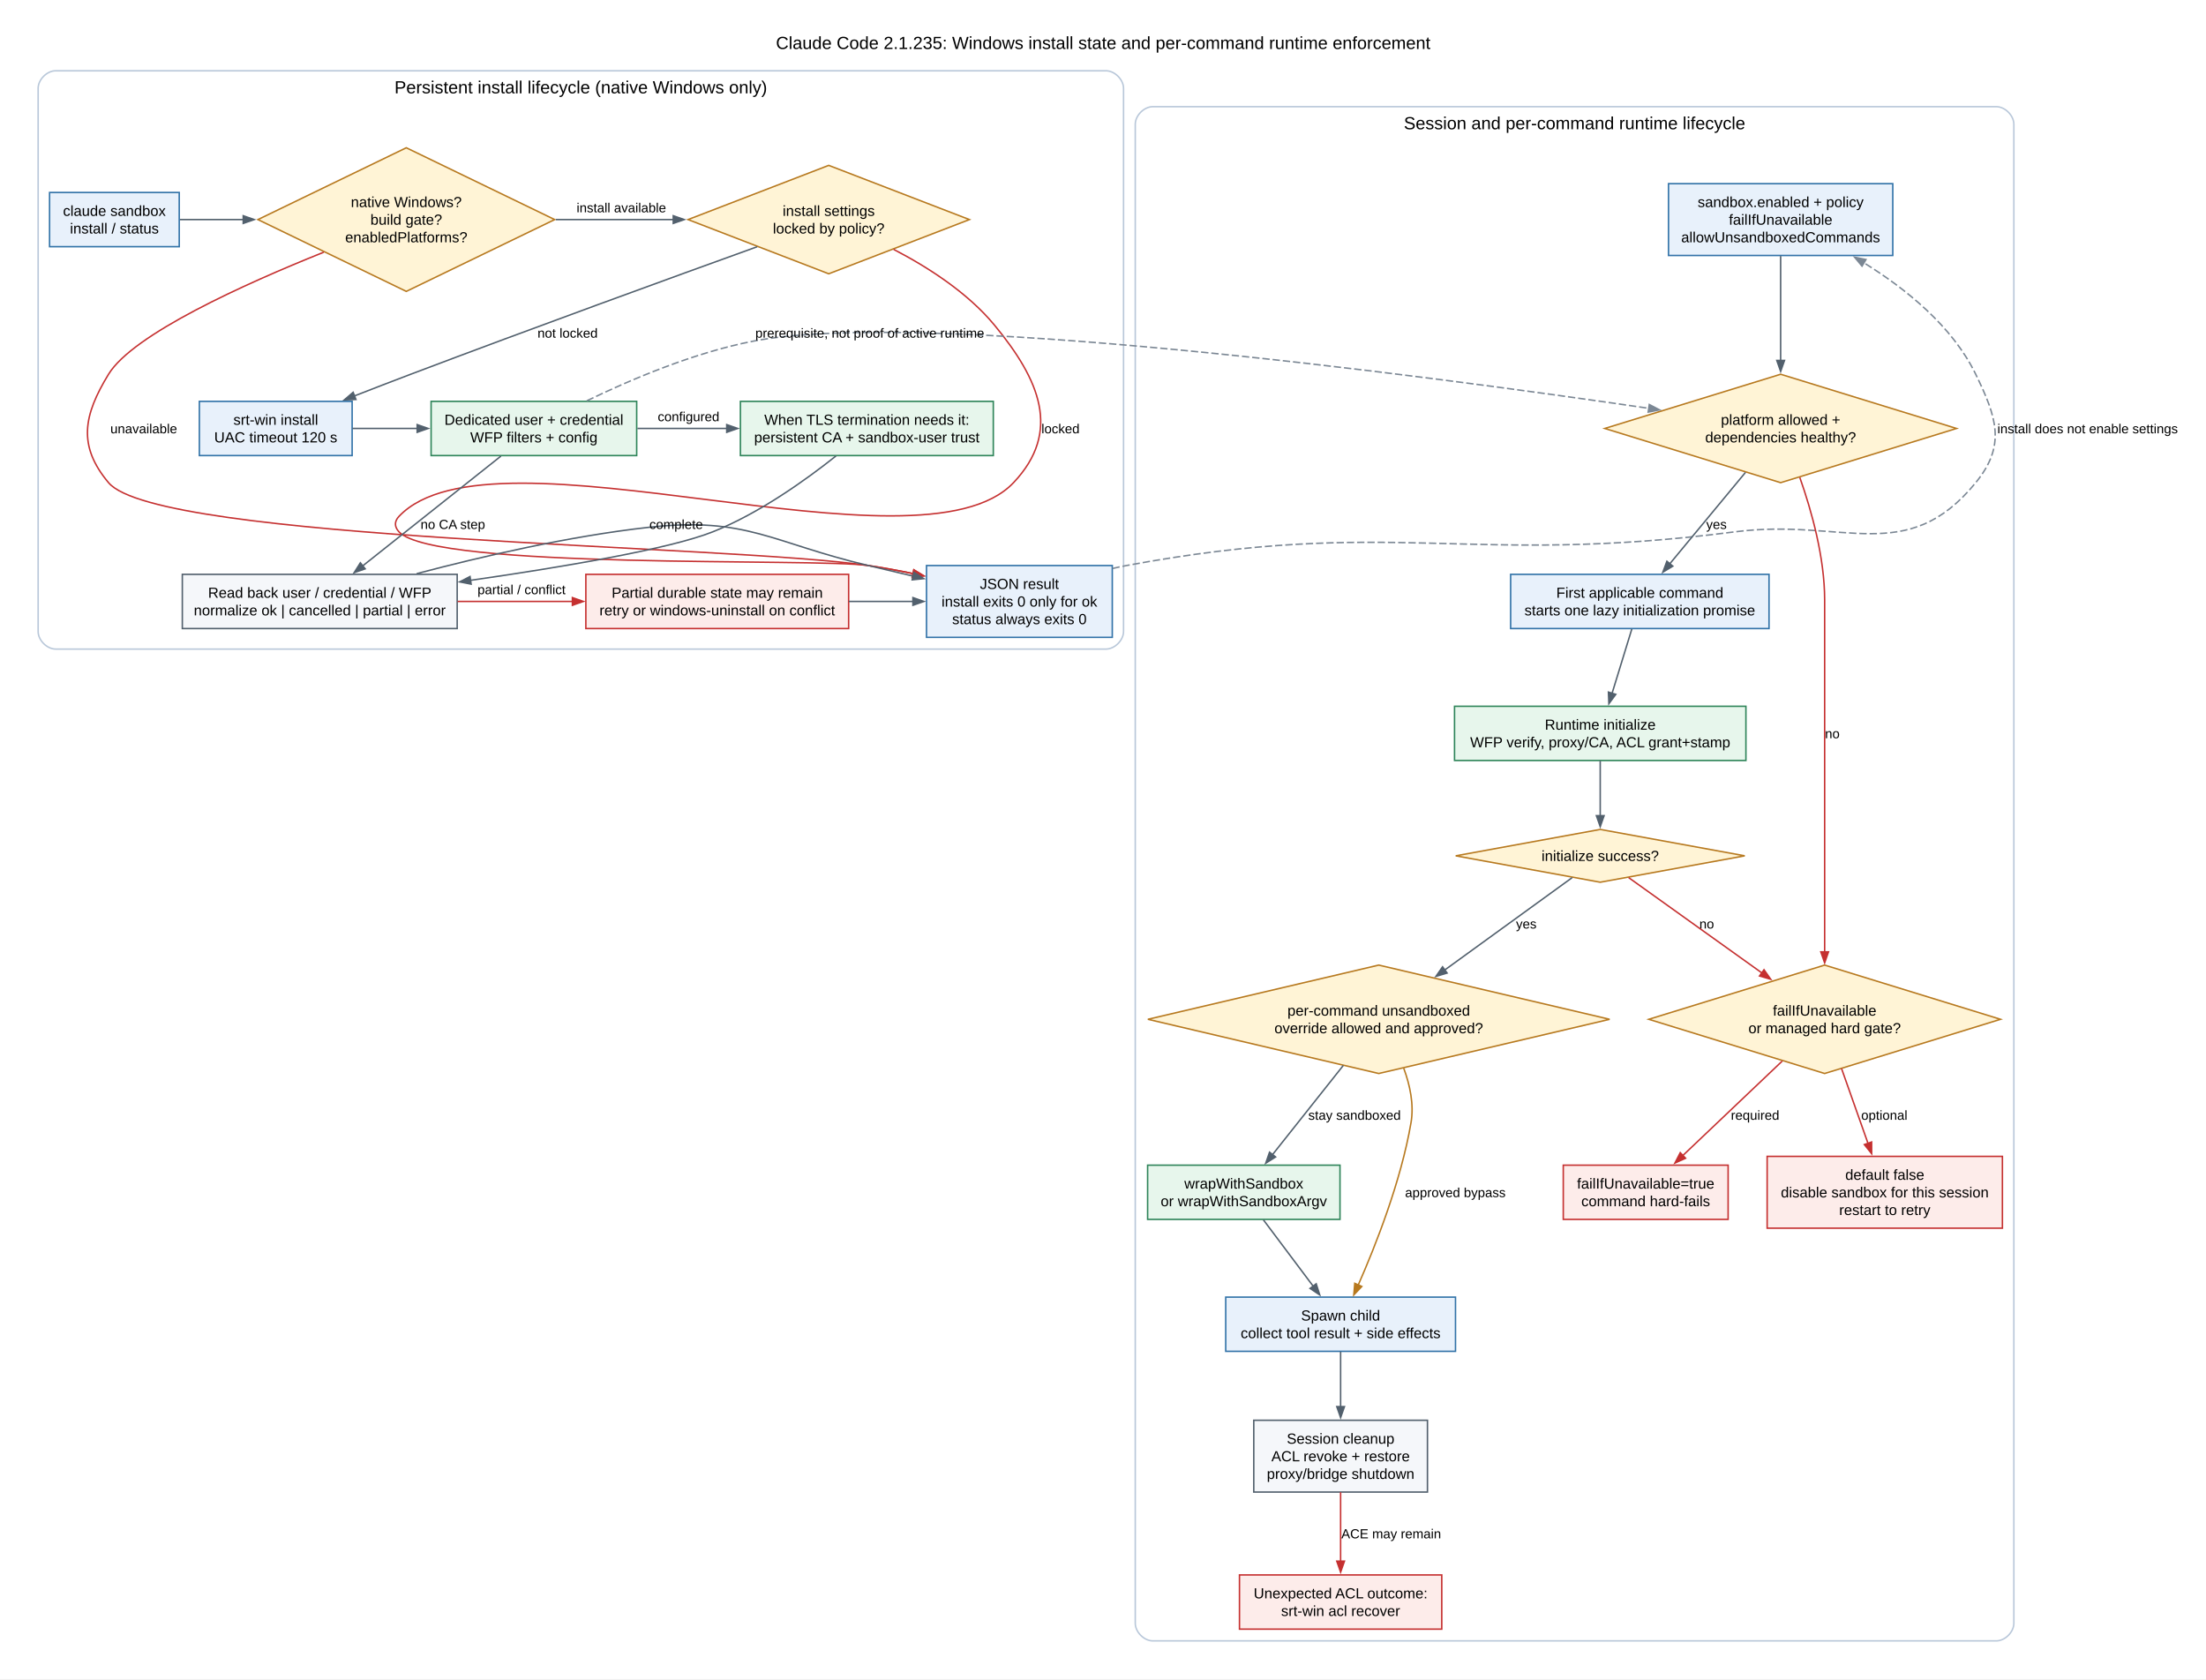
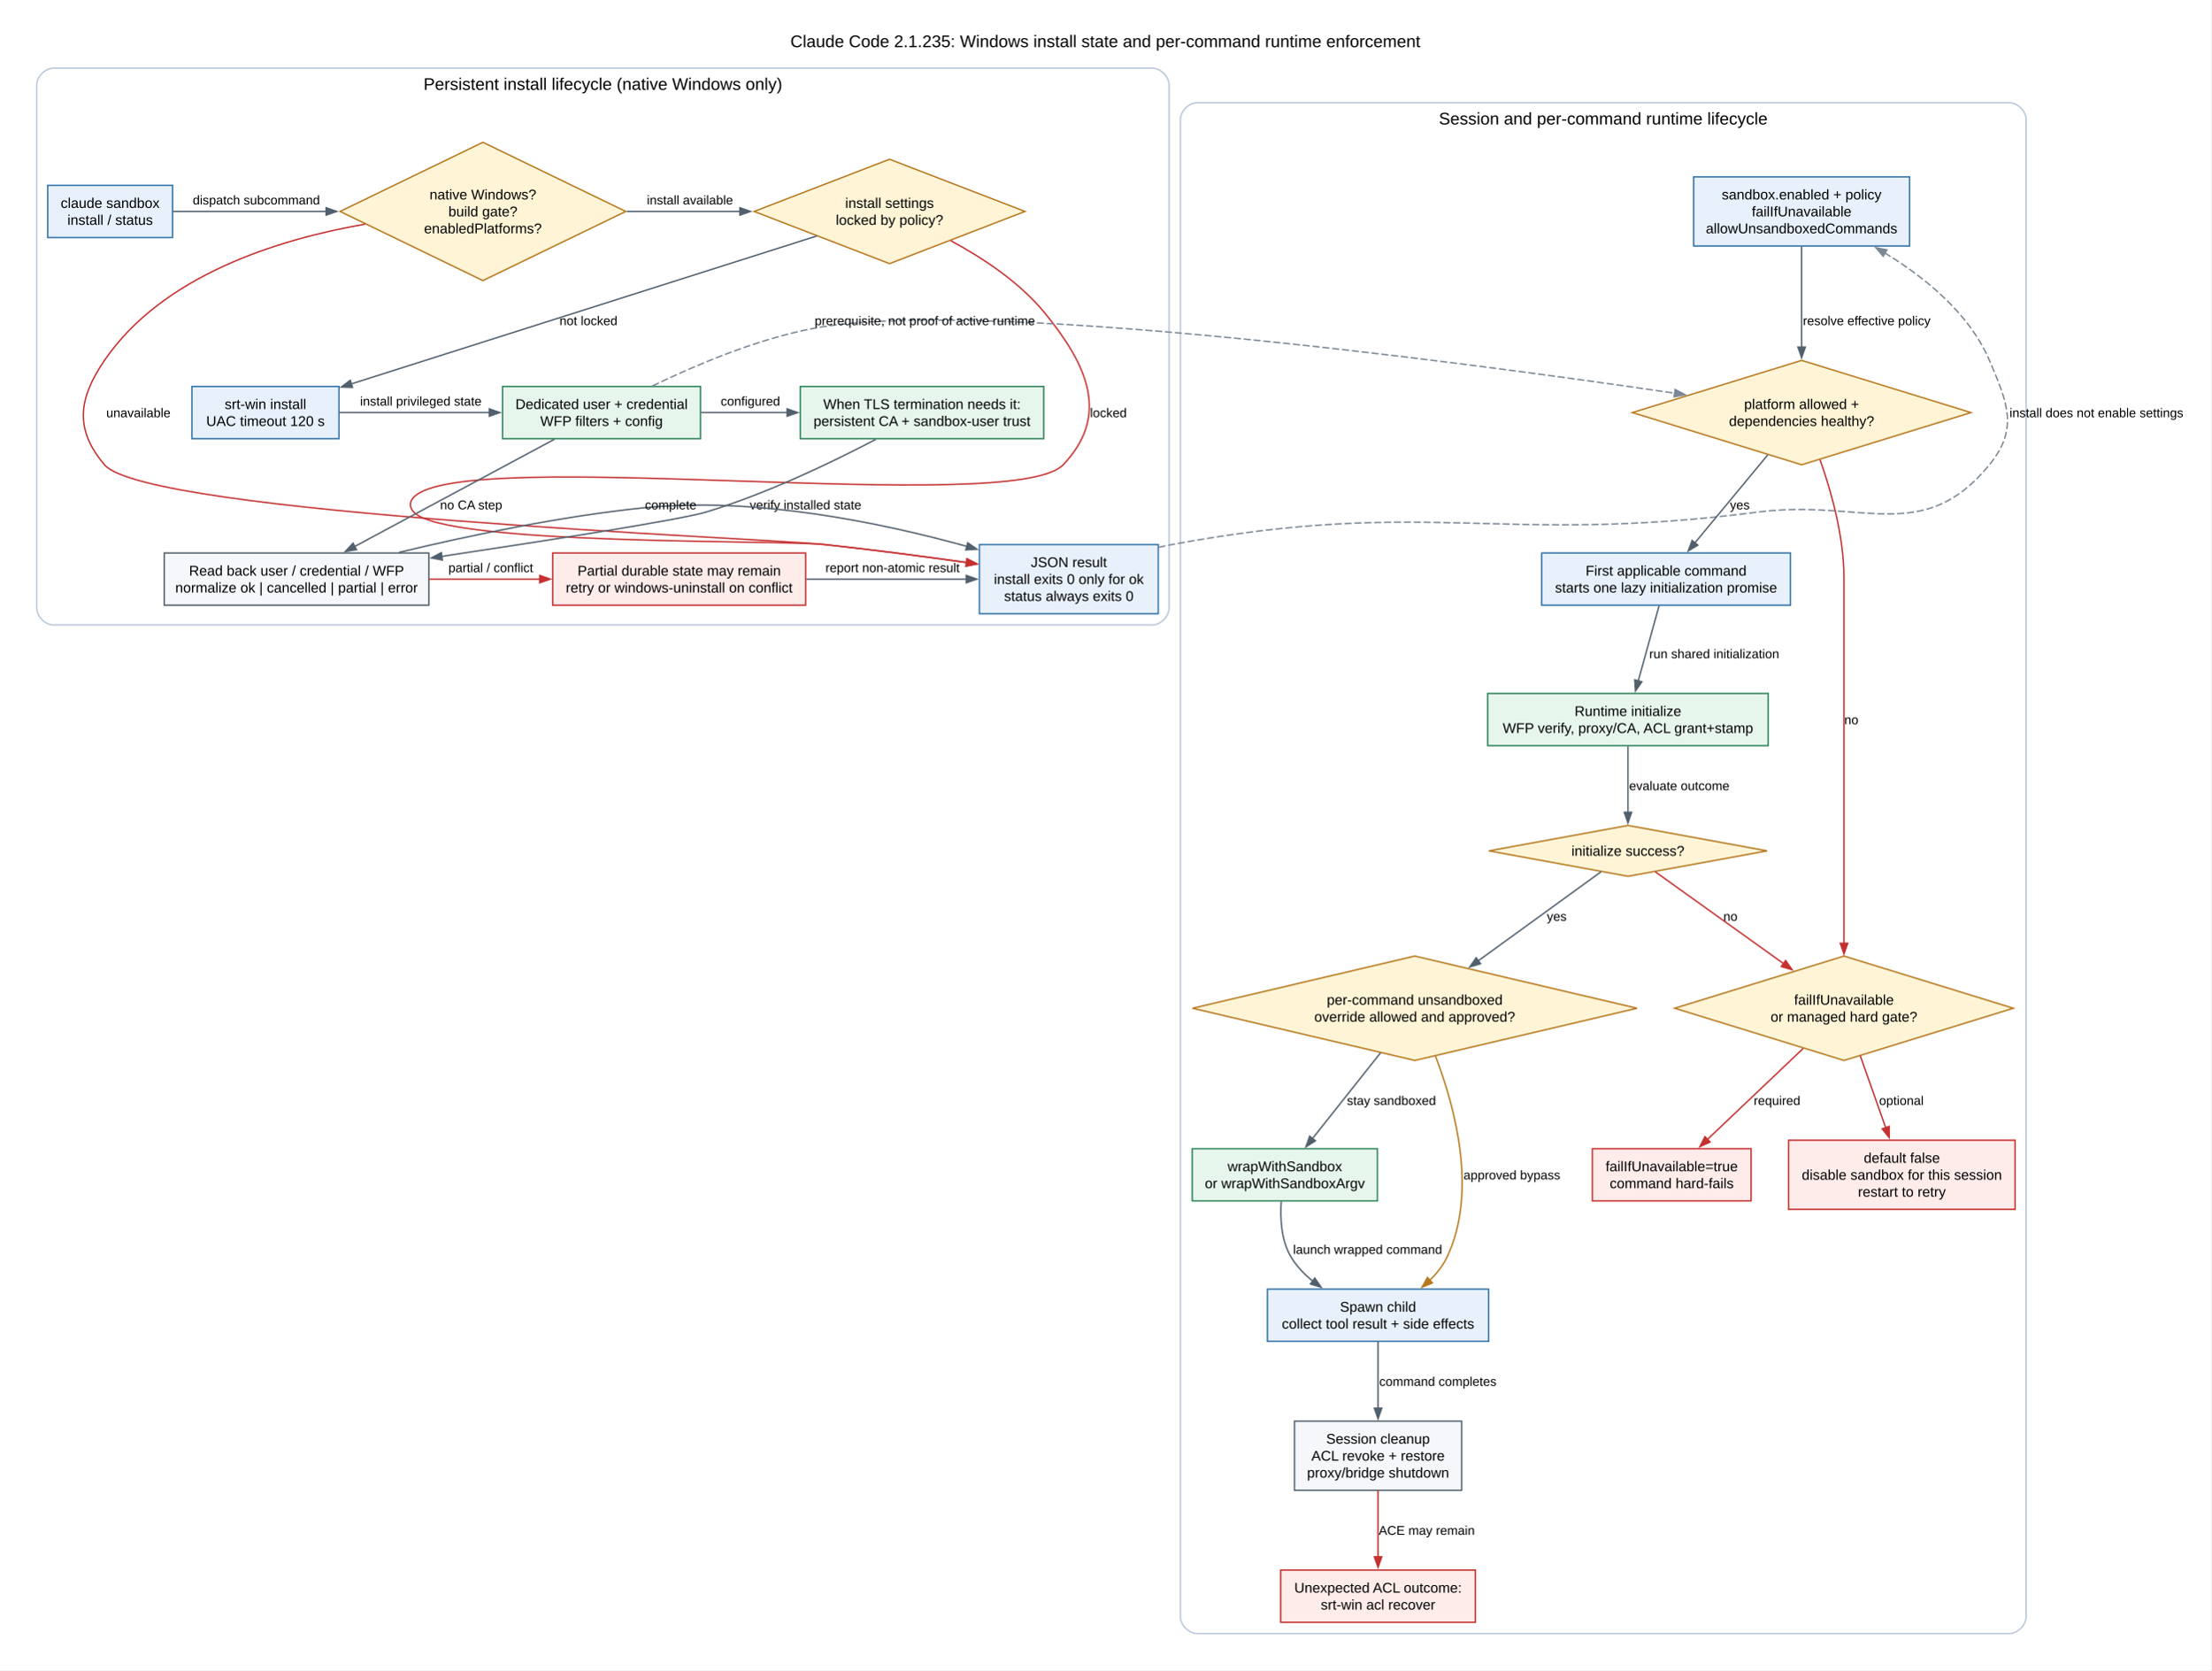
- <svg xmlns="http://www.w3.org/2000/svg" width="1504pt" height="1145pt" viewBox="0.00 0.00 1504.00 1145.00">
-   <g id="graph0" class="graph" transform="scale(1 1) rotate(0) translate(18 1126.77)">
-     <polygon fill="#ffffff" stroke="none" points="-18,18 -18,-1126.77 1486.29,-1126.77 1486.29,18 -18,18" />
-     <text xml:space="preserve" text-anchor="middle" x="734.14" y="-1093.37" font-family="Arial" font-size="12.00">Claude Code 2.1.235: Windows install state and per-command runtime enforcement</text>
+ <svg xmlns="http://www.w3.org/2000/svg" width="1566pt" height="1183pt" viewBox="0.00 0.00 1566.00 1183.00">
+   <g id="graph0" class="graph" transform="scale(1 1) rotate(0) translate(18 1164.77)">
+     <polygon fill="#ffffff" stroke="none" points="-18,18 -18,-1164.77 1547.8,-1164.77 1547.8,18 -18,18" />
+     <text xml:space="preserve" text-anchor="middle" x="764.9" y="-1131.37" font-family="Arial" font-size="12.00">Claude Code 2.1.235: Windows install state and per-command runtime enforcement</text>
    <g id="clust1" class="cluster">
-       <path fill="#ffffff" stroke="#b8c7d9" d="M20,-684.22C20,-684.22 736,-684.22 736,-684.22 742,-684.22 748,-690.22 748,-696.22 748,-696.22 748,-1066.52 748,-1066.52 748,-1072.52 742,-1078.52 736,-1078.52 736,-1078.52 20,-1078.52 20,-1078.52 14,-1078.52 8,-1072.52 8,-1066.52 8,-1066.52 8,-696.22 8,-696.22 8,-690.22 14,-684.22 20,-684.22" />
-       <text xml:space="preserve" text-anchor="middle" x="378" y="-1063.12" font-family="Arial" font-size="12.00">Persistent install lifecycle (native Windows only)</text>
+       <path fill="#ffffff" stroke="#b8c7d9" d="M20,-722.22C20,-722.22 798,-722.22 798,-722.22 804,-722.22 810,-728.22 810,-734.22 810,-734.22 810,-1104.52 810,-1104.52 810,-1110.52 804,-1116.52 798,-1116.52 798,-1116.52 20,-1116.52 20,-1116.52 14,-1116.52 8,-1110.52 8,-1104.52 8,-1104.52 8,-734.22 8,-734.22 8,-728.22 14,-722.22 20,-722.22" />
+       <text xml:space="preserve" text-anchor="middle" x="409" y="-1101.12" font-family="Arial" font-size="12.00">Persistent install lifecycle (native Windows only)</text>
    </g>
    <g id="clust5" class="cluster">
-       <path fill="#ffffff" stroke="#b8c7d9" d="M768,-8C768,-8 1343,-8 1343,-8 1349,-8 1355,-14 1355,-20 1355,-20 1355,-1042.04 1355,-1042.04 1355,-1048.04 1349,-1054.04 1343,-1054.04 1343,-1054.04 768,-1054.04 768,-1054.04 762,-1054.04 756,-1048.04 756,-1042.04 756,-1042.04 756,-20 756,-20 756,-14 762,-8 768,-8" />
-       <text xml:space="preserve" text-anchor="middle" x="1055.5" y="-1038.64" font-family="Arial" font-size="12.00">Session and per-command runtime lifecycle</text>
+       <path fill="#ffffff" stroke="#b8c7d9" d="M830,-8C830,-8 1405,-8 1405,-8 1411,-8 1417,-14 1417,-20 1417,-20 1417,-1080.04 1417,-1080.04 1417,-1086.04 1411,-1092.04 1405,-1092.04 1405,-1092.04 830,-1092.04 830,-1092.04 824,-1092.04 818,-1086.04 818,-1080.04 818,-1080.04 818,-20 818,-20 818,-14 824,-8 830,-8" />
+       <text xml:space="preserve" text-anchor="middle" x="1117.5" y="-1076.64" font-family="Arial" font-size="12.00">Session and per-command runtime lifecycle</text>
    </g>
    <g id="node1" class="node">
-       <polygon fill="#e8f1fb" stroke="#3273a8" points="104.2,-995.54 15.8,-995.54 15.8,-958.58 104.2,-958.58 104.2,-995.54" />
-       <text xml:space="preserve" text-anchor="middle" x="60" y="-979.56" font-family="Arial" font-size="10.00">claude sandbox</text>
-       <text xml:space="preserve" text-anchor="middle" x="60" y="-967.56" font-family="Arial" font-size="10.00">install / status</text>
+       <polygon fill="#e8f1fb" stroke="#3273a8" points="104.2,-1033.54 15.8,-1033.54 15.8,-996.58 104.2,-996.58 104.2,-1033.54" />
+       <text xml:space="preserve" text-anchor="middle" x="60" y="-1017.56" font-family="Arial" font-size="10.00">claude sandbox</text>
+       <text xml:space="preserve" text-anchor="middle" x="60" y="-1005.56" font-family="Arial" font-size="10.00">install / status</text>
    </g>
    <g id="node2" class="node">
-       <polygon fill="#fff4d6" stroke="#b7791f" points="259,-1026.02 157.84,-977.06 259,-928.1 360.16,-977.06 259,-1026.02" />
-       <text xml:space="preserve" text-anchor="middle" x="259" y="-985.56" font-family="Arial" font-size="10.00">native Windows?</text>
-       <text xml:space="preserve" text-anchor="middle" x="259" y="-973.56" font-family="Arial" font-size="10.00">build gate?</text>
-       <text xml:space="preserve" text-anchor="middle" x="259" y="-961.56" font-family="Arial" font-size="10.00">enabledPlatforms?</text>
+       <polygon fill="#fff4d6" stroke="#b7791f" points="324,-1064.02 222.84,-1015.06 324,-966.1 425.16,-1015.06 324,-1064.02" />
+       <text xml:space="preserve" text-anchor="middle" x="324" y="-1023.56" font-family="Arial" font-size="10.00">native Windows?</text>
+       <text xml:space="preserve" text-anchor="middle" x="324" y="-1011.56" font-family="Arial" font-size="10.00">build gate?</text>
+       <text xml:space="preserve" text-anchor="middle" x="324" y="-999.56" font-family="Arial" font-size="10.00">enabledPlatforms?</text>
    </g>
    <g id="edge1" class="edge">
-       <path fill="none" stroke="#52606d" d="M104.7,-977.06C119.09,-977.06 133.48,-977.06 147.87,-977.06" />
-       <polygon fill="#52606d" stroke="#52606d" points="147.82,-979.69 155.32,-977.06 147.82,-974.44 147.82,-979.69" />
+       <path fill="none" stroke="#52606d" d="M104.49,-1015.06C134.34,-1015.06 175.05,-1015.06 213.32,-1015.06" />
+       <polygon fill="#52606d" stroke="#52606d" points="212.94,-1017.69 220.44,-1015.06 212.94,-1012.44 212.94,-1017.69" />
+       <text xml:space="preserve" text-anchor="middle" x="163.52" y="-1020.01" font-family="Arial" font-size="9.00">dispatch subcommand</text>
    </g>
    <g id="node3" class="node">
-       <polygon fill="#fff4d6" stroke="#b7791f" points="547,-1014.02 451.09,-977.06 547,-940.1 642.91,-977.06 547,-1014.02" />
-       <text xml:space="preserve" text-anchor="middle" x="547" y="-979.56" font-family="Arial" font-size="10.00">install settings</text>
-       <text xml:space="preserve" text-anchor="middle" x="547" y="-967.56" font-family="Arial" font-size="10.00">locked by policy?</text>
+       <polygon fill="#fff4d6" stroke="#b7791f" points="612,-1052.02 516.09,-1015.06 612,-978.1 707.91,-1015.06 612,-1052.02" />
+       <text xml:space="preserve" text-anchor="middle" x="612" y="-1017.56" font-family="Arial" font-size="10.00">install settings</text>
+       <text xml:space="preserve" text-anchor="middle" x="612" y="-1005.56" font-family="Arial" font-size="10.00">locked by policy?</text>
    </g>
    <g id="edge2" class="edge">
-       <path fill="none" stroke="#52606d" d="M360.94,-977.06C386.97,-977.06 415,-977.06 441.21,-977.06" />
-       <polygon fill="#52606d" stroke="#52606d" points="441.01,-979.69 448.51,-977.06 441.01,-974.44 441.01,-979.69" />
-       <text xml:space="preserve" text-anchor="middle" x="405.62" y="-982.01" font-family="Arial" font-size="9.00">install available</text>
+       <path fill="none" stroke="#52606d" d="M425.94,-1015.06C451.97,-1015.06 480,-1015.06 506.21,-1015.06" />
+       <polygon fill="#52606d" stroke="#52606d" points="506.01,-1017.69 513.51,-1015.06 506.01,-1012.44 506.01,-1017.69" />
+       <text xml:space="preserve" text-anchor="middle" x="470.62" y="-1020.01" font-family="Arial" font-size="9.00">install available</text>
    </g>
    <g id="node8" class="node">
-       <polygon fill="#e8f1fb" stroke="#3273a8" points="740.33,-741.18 613.67,-741.18 613.67,-692.22 740.33,-692.22 740.33,-741.18" />
-       <text xml:space="preserve" text-anchor="middle" x="677" y="-725.2" font-family="Arial" font-size="10.00">JSON result</text>
-       <text xml:space="preserve" text-anchor="middle" x="677" y="-713.2" font-family="Arial" font-size="10.00">install exits 0 only for ok</text>
-       <text xml:space="preserve" text-anchor="middle" x="677" y="-701.2" font-family="Arial" font-size="10.00">status always exits 0</text>
+       <polygon fill="#e8f1fb" stroke="#3273a8" points="802.33,-779.18 675.67,-779.18 675.67,-730.22 802.33,-730.22 802.33,-779.18" />
+       <text xml:space="preserve" text-anchor="middle" x="739" y="-763.2" font-family="Arial" font-size="10.00">JSON result</text>
+       <text xml:space="preserve" text-anchor="middle" x="739" y="-751.2" font-family="Arial" font-size="10.00">install exits 0 only for ok</text>
+       <text xml:space="preserve" text-anchor="middle" x="739" y="-739.2" font-family="Arial" font-size="10.00">status always exits 0</text>
    </g>
    <g id="edge3" class="edge">
-       <path fill="none" stroke="#c53030" d="M202.75,-954.83C148.62,-933.13 72.62,-898.84 56,-871.6 38.89,-843.55 34.88,-822.85 56,-797.68 89.66,-757.56 477.22,-755.52 574,-741.18 583.99,-739.7 594.45,-737.77 604.72,-735.65" />
-       <polygon fill="#c53030" stroke="#c53030" points="605.01,-738.27 611.8,-734.15 603.92,-733.14 605.01,-738.27" />
-       <text xml:space="preserve" text-anchor="middle" x="80" y="-831.34" font-family="Arial" font-size="9.00">unavailable</text>
+       <path fill="none" stroke="#c53030" d="M240.55,-1006.06C178.25,-995.22 97.07,-969.69 56,-909.6 37.46,-882.48 34.67,-860.67 56,-835.68 86.04,-800.49 521.84,-783.87 566,-779.18 599.2,-775.65 635.85,-770.81 666.85,-766.45" />
+       <polygon fill="#c53030" stroke="#c53030" points="666.88,-769.09 673.93,-765.44 666.14,-763.9 666.88,-769.09" />
+       <text xml:space="preserve" text-anchor="middle" x="80" y="-869.34" font-family="Arial" font-size="9.00">unavailable</text>
    </g>
    <g id="node4" class="node">
-       <polygon fill="#e8f1fb" stroke="#3273a8" points="222.08,-853.12 117.92,-853.12 117.92,-816.16 222.08,-816.16 222.08,-853.12" />
-       <text xml:space="preserve" text-anchor="middle" x="170" y="-837.14" font-family="Arial" font-size="10.00">srt-win install</text>
-       <text xml:space="preserve" text-anchor="middle" x="170" y="-825.14" font-family="Arial" font-size="10.00">UAC timeout 120 s</text>
+       <polygon fill="#e8f1fb" stroke="#3273a8" points="222.08,-891.12 117.92,-891.12 117.92,-854.16 222.08,-854.16 222.08,-891.12" />
+       <text xml:space="preserve" text-anchor="middle" x="170" y="-875.14" font-family="Arial" font-size="10.00">srt-win install</text>
+       <text xml:space="preserve" text-anchor="middle" x="170" y="-863.14" font-family="Arial" font-size="10.00">UAC timeout 120 s</text>
    </g>
    <g id="edge4" class="edge">
-       <path fill="none" stroke="#52606d" d="M498.22,-958.54C441.37,-938.04 344.67,-902.9 262,-871.6 249.5,-866.87 236.09,-861.68 223.47,-856.76" />
-       <polygon fill="#52606d" stroke="#52606d" points="224.67,-854.41 216.73,-854.12 222.76,-859.3 224.67,-854.41" />
-       <text xml:space="preserve" text-anchor="middle" x="368.97" y="-896.55" font-family="Arial" font-size="9.00">not locked</text>
+       <path fill="none" stroke="#52606d" d="M560.43,-997.68C478.34,-971.6 318.29,-920.75 230.76,-892.94" />
+       <polygon fill="#52606d" stroke="#52606d" points="231.65,-890.47 223.71,-890.7 230.06,-895.48 231.65,-890.47" />
+       <text xml:space="preserve" text-anchor="middle" x="398.75" y="-934.55" font-family="Arial" font-size="9.00">not locked</text>
    </g>
    <g id="edge5" class="edge">
-       <path fill="none" stroke="#c53030" d="M591.28,-956.73C614.41,-944.73 641.64,-927.34 660,-905.1 690.62,-868.01 706.06,-832.6 673,-797.68 608.89,-729.96 318.11,-842.4 254,-774.68 250.79,-771.29 250.82,-767.6 254,-764.18 278.29,-738.09 538.74,-746.43 574,-741.18 583.99,-739.69 594.45,-737.76 604.72,-735.64" />
-       <polygon fill="#c53030" stroke="#c53030" points="605.01,-738.26 611.8,-734.13 603.91,-733.12 605.01,-738.26" />
-       <text xml:space="preserve" text-anchor="middle" x="705.02" y="-831.34" font-family="Arial" font-size="9.00">locked</text>
+       <path fill="none" stroke="#c53030" d="M655.37,-994.34C677.83,-982.27 704.19,-964.94 722,-943.1 752.39,-905.83 768.15,-870.52 735,-835.68 699.73,-798.6 310.27,-849.76 275,-812.68 271.78,-809.3 271.83,-805.61 275,-802.18 297.01,-778.36 533.75,-782.64 566,-779.18 599.19,-775.62 635.85,-770.78 666.84,-766.41" />
+       <polygon fill="#c53030" stroke="#c53030" points="666.87,-769.06 673.93,-765.41 666.14,-763.86 666.87,-769.06" />
+       <text xml:space="preserve" text-anchor="middle" x="767" y="-869.34" font-family="Arial" font-size="9.00">locked</text>
    </g>
    <g id="node5" class="node">
-       <polygon fill="#e7f6ec" stroke="#2f855a" points="416.08,-853.12 275.92,-853.12 275.92,-816.16 416.08,-816.16 416.08,-853.12" />
-       <text xml:space="preserve" text-anchor="middle" x="346" y="-837.14" font-family="Arial" font-size="10.00">Dedicated user + credential</text>
-       <text xml:space="preserve" text-anchor="middle" x="346" y="-825.14" font-family="Arial" font-size="10.00">WFP filters + config</text>
+       <polygon fill="#e7f6ec" stroke="#2f855a" points="478.08,-891.12 337.92,-891.12 337.92,-854.16 478.08,-854.16 478.08,-891.12" />
+       <text xml:space="preserve" text-anchor="middle" x="408" y="-875.14" font-family="Arial" font-size="10.00">Dedicated user + credential</text>
+       <text xml:space="preserve" text-anchor="middle" x="408" y="-863.14" font-family="Arial" font-size="10.00">WFP filters + config</text>
    </g>
    <g id="edge6" class="edge">
-       <path fill="none" stroke="#52606d" d="M222.25,-834.64C237.07,-834.64 251.88,-834.64 266.7,-834.64" />
-       <polygon fill="#52606d" stroke="#52606d" points="266.41,-837.27 273.91,-834.64 266.41,-832.02 266.41,-837.27" />
+       <path fill="none" stroke="#52606d" d="M222.52,-872.64C253.7,-872.64 293.83,-872.64 328.78,-872.64" />
+       <polygon fill="#52606d" stroke="#52606d" points="328.53,-875.26 336.03,-872.64 328.53,-870.01 328.53,-875.26" />
+       <text xml:space="preserve" text-anchor="middle" x="280" y="-877.59" font-family="Arial" font-size="9.00">install privileged state</text>
    </g>
    <g id="node6" class="node">
-       <polygon fill="#e7f6ec" stroke="#2f855a" points="659.21,-853.12 486.8,-853.12 486.8,-816.16 659.21,-816.16 659.21,-853.12" />
-       <text xml:space="preserve" text-anchor="middle" x="573" y="-837.14" font-family="Arial" font-size="10.00">When TLS termination needs it:</text>
-       <text xml:space="preserve" text-anchor="middle" x="573" y="-825.14" font-family="Arial" font-size="10.00">persistent CA + sandbox-user trust</text>
+       <polygon fill="#e7f6ec" stroke="#2f855a" points="721.21,-891.12 548.79,-891.12 548.79,-854.16 721.21,-854.16 721.21,-891.12" />
+       <text xml:space="preserve" text-anchor="middle" x="635" y="-875.14" font-family="Arial" font-size="10.00">When TLS termination needs it:</text>
+       <text xml:space="preserve" text-anchor="middle" x="635" y="-863.14" font-family="Arial" font-size="10.00">persistent CA + sandbox-user trust</text>
    </g>
    <g id="edge7" class="edge">
-       <path fill="none" stroke="#52606d" d="M416.58,-834.64C435.85,-834.64 457.06,-834.64 477.48,-834.64" />
-       <polygon fill="#52606d" stroke="#52606d" points="477.46,-837.27 484.96,-834.64 477.46,-832.02 477.46,-837.27" />
-       <text xml:space="preserve" text-anchor="middle" x="451.44" y="-839.59" font-family="Arial" font-size="9.00">configured</text>
+       <path fill="none" stroke="#52606d" d="M478.58,-872.64C497.85,-872.64 519.06,-872.64 539.48,-872.64" />
+       <polygon fill="#52606d" stroke="#52606d" points="539.46,-875.27 546.96,-872.64 539.46,-870.02 539.46,-875.27" />
+       <text xml:space="preserve" text-anchor="middle" x="513.44" y="-877.59" font-family="Arial" font-size="9.00">configured</text>
    </g>
    <g id="node7" class="node">
-       <polygon fill="#f5f7fa" stroke="#52606d" points="293.7,-735.18 106.3,-735.18 106.3,-698.22 293.7,-698.22 293.7,-735.18" />
-       <text xml:space="preserve" text-anchor="middle" x="200" y="-719.2" font-family="Arial" font-size="10.00">Read back user / credential / WFP</text>
-       <text xml:space="preserve" text-anchor="middle" x="200" y="-707.2" font-family="Arial" font-size="10.00">normalize ok | cancelled | partial | error</text>
+       <polygon fill="#f5f7fa" stroke="#52606d" points="285.7,-773.18 98.3,-773.18 98.3,-736.22 285.7,-736.22 285.7,-773.18" />
+       <text xml:space="preserve" text-anchor="middle" x="192" y="-757.2" font-family="Arial" font-size="10.00">Read back user / credential / WFP</text>
+       <text xml:space="preserve" text-anchor="middle" x="192" y="-745.2" font-family="Arial" font-size="10.00">normalize ok | cancelled | partial | error</text>
    </g>
    <g id="edge8" class="edge">
-       <path fill="none" stroke="#52606d" d="M323.51,-815.78C298.14,-795.63 256.82,-762.82 229.03,-740.75" />
-       <polygon fill="#52606d" stroke="#52606d" points="230.97,-738.94 223.46,-736.33 227.7,-743.05 230.97,-738.94" />
-       <text xml:space="preserve" text-anchor="middle" x="290.75" y="-766.13" font-family="Arial" font-size="9.00">no CA step</text>
+       <path fill="none" stroke="#52606d" d="M374.72,-853.78C336.67,-833.35 274.34,-799.9 233.24,-777.84" />
+       <polygon fill="#52606d" stroke="#52606d" points="234.5,-775.53 226.65,-774.3 232.01,-780.16 234.5,-775.53" />
+       <text xml:space="preserve" text-anchor="middle" x="315.65" y="-804.13" font-family="Arial" font-size="9.00">no CA step</text>
    </g>
    <g id="node11" class="node">
-       <polygon fill="#fff4d6" stroke="#b7791f" points="1196,-871.6 1076.09,-834.64 1196,-797.68 1315.91,-834.64 1196,-871.6" />
-       <text xml:space="preserve" text-anchor="middle" x="1196" y="-837.14" font-family="Arial" font-size="10.00">platform allowed +</text>
-       <text xml:space="preserve" text-anchor="middle" x="1196" y="-825.14" font-family="Arial" font-size="10.00">dependencies healthy?</text>
+       <polygon fill="#fff4d6" stroke="#b7791f" points="1258,-909.6 1138.09,-872.64 1258,-835.68 1377.91,-872.64 1258,-909.6" />
+       <text xml:space="preserve" text-anchor="middle" x="1258" y="-875.14" font-family="Arial" font-size="10.00">platform allowed +</text>
+       <text xml:space="preserve" text-anchor="middle" x="1258" y="-863.14" font-family="Arial" font-size="10.00">dependencies healthy?</text>
    </g>
    <g id="edge27" class="edge">
-       <path fill="none" stroke="#7b8794" stroke-dasharray="5,2" d="M382.09,-853.49C411.74,-867.86 455.31,-886.46 495.88,-894.23 610.49,-916.18 944.85,-872.04 1106.47,-848.33" />
-       <polygon fill="#7b8794" stroke="#7b8794" points="1106.44,-850.99 1113.48,-847.3 1105.68,-845.79 1106.44,-850.99" />
-       <text xml:space="preserve" text-anchor="middle" x="575" y="-896.55" font-family="Arial" font-size="9.00">prerequisite, not proof of active runtime</text>
+       <path fill="none" stroke="#7b8794" stroke-dasharray="5,2" d="M444.09,-891.49C473.74,-905.86 517.31,-924.46 557.88,-932.23 672.49,-954.18 1006.85,-910.04 1168.47,-886.33" />
+       <polygon fill="#7b8794" stroke="#7b8794" points="1168.44,-888.99 1175.48,-885.3 1167.68,-883.79 1168.44,-888.99" />
+       <text xml:space="preserve" text-anchor="middle" x="637" y="-934.55" font-family="Arial" font-size="9.00">prerequisite, not proof of active runtime</text>
    </g>
    <g id="edge9" class="edge">
-       <path fill="none" stroke="#52606d" d="M551.96,-815.89C531.75,-799.81 499.69,-776.77 468,-764.18 438.29,-752.38 365.05,-740.06 302.64,-731.07" />
-       <polygon fill="#52606d" stroke="#52606d" points="303.2,-728.5 295.4,-730.04 302.46,-733.7 303.2,-728.5" />
+       <path fill="none" stroke="#52606d" d="M602.27,-853.67C571.95,-837.79 525.16,-815.18 482,-802.18 464.02,-796.76 370.69,-782.19 294.69,-770.79" />
+       <polygon fill="#52606d" stroke="#52606d" points="295.29,-768.22 287.49,-769.71 294.52,-773.42 295.29,-768.22" />
+       <text xml:space="preserve" text-anchor="middle" x="552.49" y="-804.13" font-family="Arial" font-size="9.00">verify installed state</text>
    </g>
    <g id="edge10" class="edge">
-       <path fill="none" stroke="#52606d" d="M266.07,-735.64C310.39,-747.34 370.31,-761.22 424.25,-767.23 491.39,-774.69 508.23,-756.62 574,-741.18 583.93,-738.85 594.38,-736.38 604.68,-733.94" />
-       <polygon fill="#52606d" stroke="#52606d" points="605.11,-736.54 611.8,-732.25 603.9,-731.43 605.11,-736.54" />
-       <text xml:space="preserve" text-anchor="middle" x="443" y="-766.13" font-family="Arial" font-size="9.00">complete</text>
+       <path fill="none" stroke="#52606d" d="M264.67,-773.65C313.39,-785.34 379.2,-799.23 438.25,-805.23 516.98,-813.22 606.3,-794.65 667.01,-777.82" />
+       <polygon fill="#52606d" stroke="#52606d" points="667.41,-780.43 673.92,-775.87 665.99,-775.38 667.41,-780.43" />
+       <text xml:space="preserve" text-anchor="middle" x="457" y="-804.13" font-family="Arial" font-size="9.00">complete</text>
    </g>
    <g id="node9" class="node">
-       <polygon fill="#fdecea" stroke="#c53030" points="560.58,-735.18 381.42,-735.18 381.42,-698.22 560.58,-698.22 560.58,-735.18" />
-       <text xml:space="preserve" text-anchor="middle" x="471" y="-719.2" font-family="Arial" font-size="10.00">Partial durable state may remain</text>
-       <text xml:space="preserve" text-anchor="middle" x="471" y="-707.2" font-family="Arial" font-size="10.00">retry or windows-uninstall on conflict</text>
+       <polygon fill="#fdecea" stroke="#c53030" points="552.58,-773.18 373.42,-773.18 373.42,-736.22 552.58,-736.22 552.58,-773.18" />
+       <text xml:space="preserve" text-anchor="middle" x="463" y="-757.2" font-family="Arial" font-size="10.00">Partial durable state may remain</text>
+       <text xml:space="preserve" text-anchor="middle" x="463" y="-745.2" font-family="Arial" font-size="10.00">retry or windows-uninstall on conflict</text>
    </g>
    <g id="edge11" class="edge">
-       <path fill="none" stroke="#c53030" d="M294.02,-716.7C319.32,-716.7 346.75,-716.7 372.3,-716.7" />
-       <polygon fill="#c53030" stroke="#c53030" points="372.24,-719.33 379.74,-716.7 372.24,-714.08 372.24,-719.33" />
-       <text xml:space="preserve" text-anchor="middle" x="337.56" y="-721.65" font-family="Arial" font-size="9.00">partial / conflict</text>
+       <path fill="none" stroke="#c53030" d="M286.02,-754.7C311.32,-754.7 338.75,-754.7 364.3,-754.7" />
+       <polygon fill="#c53030" stroke="#c53030" points="364.24,-757.33 371.74,-754.7 364.24,-752.08 364.24,-757.33" />
+       <text xml:space="preserve" text-anchor="middle" x="329.56" y="-759.65" font-family="Arial" font-size="9.00">partial / conflict</text>
    </g>
    <g id="node10" class="node">
-       <polygon fill="#e8f1fb" stroke="#3273a8" points="1272.45,-1001.54 1119.55,-1001.54 1119.55,-952.58 1272.45,-952.58 1272.45,-1001.54" />
-       <text xml:space="preserve" text-anchor="middle" x="1196" y="-985.56" font-family="Arial" font-size="10.00">sandbox.enabled + policy</text>
-       <text xml:space="preserve" text-anchor="middle" x="1196" y="-973.56" font-family="Arial" font-size="10.00">failIfUnavailable</text>
-       <text xml:space="preserve" text-anchor="middle" x="1196" y="-961.56" font-family="Arial" font-size="10.00">allowUnsandboxedCommands</text>
+       <polygon fill="#e8f1fb" stroke="#3273a8" points="1334.45,-1039.54 1181.55,-1039.54 1181.55,-990.58 1334.45,-990.58 1334.45,-1039.54" />
+       <text xml:space="preserve" text-anchor="middle" x="1258" y="-1023.56" font-family="Arial" font-size="10.00">sandbox.enabled + policy</text>
+       <text xml:space="preserve" text-anchor="middle" x="1258" y="-1011.56" font-family="Arial" font-size="10.00">failIfUnavailable</text>
+       <text xml:space="preserve" text-anchor="middle" x="1258" y="-999.56" font-family="Arial" font-size="10.00">allowUnsandboxedCommands</text>
    </g>
    <g id="edge28" class="edge">
-       <path fill="none" stroke="#7b8794" stroke-dasharray="5,2" d="M740.45,-739.16C743.66,-739.92 746.86,-740.6 750,-741.18 931.63,-774.85 981.79,-740.52 1165,-764.18 1238.78,-773.71 1281.95,-740.05 1329,-797.68 1349.78,-823.13 1343.36,-842.05 1329,-871.6 1313.03,-904.44 1281.18,-930.03 1252.65,-947.66" />
-       <polygon fill="#7b8794" stroke="#7b8794" points="1251.48,-945.31 1246.4,-951.42 1254.18,-949.81 1251.48,-945.31" />
-       <text xml:space="preserve" text-anchor="middle" x="1405.29" y="-831.34" font-family="Arial" font-size="9.00">install does not enable settings</text>
+       <path fill="none" stroke="#7b8794" stroke-dasharray="5,2" d="M802.45,-777.16C805.66,-777.92 808.86,-778.6 812,-779.18 993.63,-812.85 1043.79,-778.52 1227,-802.18 1300.78,-811.71 1343.95,-778.05 1391,-835.68 1411.78,-861.13 1403.9,-879.39 1391,-909.6 1376.81,-942.81 1345.55,-968.23 1316.9,-985.67" />
+       <polygon fill="#7b8794" stroke="#7b8794" points="1315.73,-983.31 1310.6,-989.38 1318.4,-987.83 1315.73,-983.31" />
+       <text xml:space="preserve" text-anchor="middle" x="1466.8" y="-869.34" font-family="Arial" font-size="9.00">install does not enable settings</text>
    </g>
    <g id="edge12" class="edge">
-       <path fill="none" stroke="#52606d" d="M560.72,-716.7C575.4,-716.7 590.09,-716.7 604.77,-716.7" />
-       <polygon fill="#52606d" stroke="#52606d" points="604.4,-719.33 611.9,-716.7 604.4,-714.08 604.4,-719.33" />
+       <path fill="none" stroke="#52606d" d="M552.99,-754.7C589.83,-754.7 631.87,-754.7 666.66,-754.7" />
+       <polygon fill="#52606d" stroke="#52606d" points="666.33,-757.33 673.83,-754.7 666.33,-752.08 666.33,-757.33" />
+       <text xml:space="preserve" text-anchor="middle" x="614.12" y="-759.65" font-family="Arial" font-size="9.00">report non-atomic result</text>
    </g>
    <g id="edge13" class="edge">
-       <path fill="none" stroke="#52606d" d="M1196,-952.24C1196,-932.74 1196,-904.61 1196,-880.86" />
-       <polygon fill="#52606d" stroke="#52606d" points="1198.63,-881.01 1196,-873.51 1193.38,-881.01 1198.63,-881.01" />
+       <path fill="none" stroke="#52606d" d="M1258,-990.24C1258,-970.74 1258,-942.61 1258,-918.86" />
+       <polygon fill="#52606d" stroke="#52606d" points="1260.63,-919.01 1258,-911.51 1255.38,-919.01 1260.63,-919.01" />
+       <text xml:space="preserve" text-anchor="middle" x="1304.12" y="-934.55" font-family="Arial" font-size="9.00">resolve effective policy</text>
    </g>
    <g id="node12" class="node">
-       <polygon fill="#e8f1fb" stroke="#3273a8" points="1188.08,-735.18 1011.92,-735.18 1011.92,-698.22 1188.08,-698.22 1188.08,-735.18" />
-       <text xml:space="preserve" text-anchor="middle" x="1100" y="-719.2" font-family="Arial" font-size="10.00">First applicable command</text>
-       <text xml:space="preserve" text-anchor="middle" x="1100" y="-707.2" font-family="Arial" font-size="10.00">starts one lazy initialization promise</text>
+       <polygon fill="#e8f1fb" stroke="#3273a8" points="1250.08,-773.18 1073.92,-773.18 1073.92,-736.22 1250.08,-736.22 1250.08,-773.18" />
+       <text xml:space="preserve" text-anchor="middle" x="1162" y="-757.2" font-family="Arial" font-size="10.00">First applicable command</text>
+       <text xml:space="preserve" text-anchor="middle" x="1162" y="-745.2" font-family="Arial" font-size="10.00">starts one lazy initialization promise</text>
    </g>
    <g id="edge14" class="edge">
-       <path fill="none" stroke="#52606d" d="M1172.02,-804.68C1156.14,-785.5 1135.52,-760.6 1120.42,-742.36" />
-       <polygon fill="#52606d" stroke="#52606d" points="1122.49,-740.75 1115.69,-736.65 1118.45,-744.1 1122.49,-740.75" />
-       <text xml:space="preserve" text-anchor="middle" x="1152.25" y="-766.13" font-family="Arial" font-size="9.00">yes</text>
+       <path fill="none" stroke="#52606d" d="M1234.02,-842.68C1218.14,-823.5 1197.52,-798.6 1182.42,-780.36" />
+       <polygon fill="#52606d" stroke="#52606d" points="1184.49,-778.75 1177.69,-774.65 1180.45,-782.1 1184.49,-778.75" />
+       <text xml:space="preserve" text-anchor="middle" x="1214.25" y="-804.13" font-family="Arial" font-size="9.00">yes</text>
    </g>
    <g id="node15" class="node">
-       <polygon fill="#fff4d6" stroke="#b7791f" points="1226,-468.76 1106.09,-431.8 1226,-394.84 1345.91,-431.8 1226,-468.76" />
-       <text xml:space="preserve" text-anchor="middle" x="1226" y="-434.3" font-family="Arial" font-size="10.00">failIfUnavailable</text>
-       <text xml:space="preserve" text-anchor="middle" x="1226" y="-422.3" font-family="Arial" font-size="10.00">or managed hard gate?</text>
+       <polygon fill="#fff4d6" stroke="#b7791f" points="1288,-487.76 1168.09,-450.8 1288,-413.84 1407.91,-450.8 1288,-487.76" />
+       <text xml:space="preserve" text-anchor="middle" x="1288" y="-453.3" font-family="Arial" font-size="10.00">failIfUnavailable</text>
+       <text xml:space="preserve" text-anchor="middle" x="1288" y="-441.3" font-family="Arial" font-size="10.00">or managed hard gate?</text>
    </g>
    <g id="edge15" class="edge">
-       <path fill="none" stroke="#c53030" d="M1209.07,-801.23C1217.16,-778.3 1226,-746.6 1226,-717.7 1226,-717.7 1226,-717.7 1226,-542.26 1226,-521 1226,-497.42 1226,-477.61" />
-       <polygon fill="#c53030" stroke="#c53030" points="1228.63,-477.8 1226,-470.3 1223.38,-477.8 1228.63,-477.8" />
-       <text xml:space="preserve" text-anchor="middle" x="1231.25" y="-623.44" font-family="Arial" font-size="9.00">no</text>
+       <path fill="none" stroke="#c53030" d="M1271.07,-839.23C1279.16,-816.3 1288,-784.6 1288,-755.7 1288,-755.7 1288,-755.7 1288,-561.26 1288,-540 1288,-516.42 1288,-496.61" />
+       <polygon fill="#c53030" stroke="#c53030" points="1290.63,-496.8 1288,-489.3 1285.38,-496.8 1290.63,-496.8" />
+       <text xml:space="preserve" text-anchor="middle" x="1293.25" y="-651.94" font-family="Arial" font-size="9.00">no</text>
    </g>
    <g id="node13" class="node">
-       <polygon fill="#e7f6ec" stroke="#2f855a" points="1172.33,-645.22 973.67,-645.22 973.67,-608.26 1172.33,-608.26 1172.33,-645.22" />
-       <text xml:space="preserve" text-anchor="middle" x="1073" y="-629.24" font-family="Arial" font-size="10.00">Runtime initialize</text>
-       <text xml:space="preserve" text-anchor="middle" x="1073" y="-617.24" font-family="Arial" font-size="10.00">WFP verify, proxy/CA, ACL grant+stamp</text>
+       <polygon fill="#e7f6ec" stroke="#2f855a" points="1234.33,-673.72 1035.67,-673.72 1035.67,-636.76 1234.33,-636.76 1234.33,-673.72" />
+       <text xml:space="preserve" text-anchor="middle" x="1135" y="-657.74" font-family="Arial" font-size="10.00">Runtime initialize</text>
+       <text xml:space="preserve" text-anchor="middle" x="1135" y="-645.74" font-family="Arial" font-size="10.00">WFP verify, proxy/CA, ACL grant+stamp</text>
    </g>
    <g id="edge16" class="edge">
-       <path fill="none" stroke="#52606d" d="M1094.54,-697.9C1090.66,-685.26 1085.39,-668.09 1081.03,-653.9" />
-       <polygon fill="#52606d" stroke="#52606d" points="1083.61,-653.36 1078.9,-646.96 1078.59,-654.9 1083.61,-653.36" />
+       <path fill="none" stroke="#52606d" d="M1157.05,-735.82C1152.9,-720.85 1146.92,-699.27 1142.24,-682.36" />
+       <polygon fill="#52606d" stroke="#52606d" points="1144.86,-681.99 1140.32,-675.46 1139.8,-683.39 1144.86,-681.99" />
+       <text xml:space="preserve" text-anchor="middle" x="1196.12" y="-698.67" font-family="Arial" font-size="9.00">run shared initialization</text>
    </g>
    <g id="node14" class="node">
-       <polygon fill="#fff4d6" stroke="#b7791f" points="1073,-561.26 974.47,-543.26 1073,-525.26 1171.53,-543.26 1073,-561.26" />
-       <text xml:space="preserve" text-anchor="middle" x="1073" y="-539.76" font-family="Arial" font-size="10.00">initialize success?</text>
+       <polygon fill="#fff4d6" stroke="#b7791f" points="1135,-580.26 1036.47,-562.26 1135,-544.26 1233.53,-562.26 1135,-580.26" />
+       <text xml:space="preserve" text-anchor="middle" x="1135" y="-558.76" font-family="Arial" font-size="10.00">initialize success?</text>
    </g>
    <g id="edge17" class="edge">
-       <path fill="none" stroke="#52606d" d="M1073,-608.06C1073,-597.09 1073,-582.81 1073,-570.53" />
-       <polygon fill="#52606d" stroke="#52606d" points="1075.63,-570.64 1073,-563.14 1070.38,-570.64 1075.63,-570.64" />
+       <path fill="none" stroke="#52606d" d="M1135,-636.27C1135,-622.89 1135,-604.42 1135,-589.4" />
+       <polygon fill="#52606d" stroke="#52606d" points="1137.63,-589.59 1135,-582.09 1132.38,-589.59 1137.63,-589.59" />
+       <text xml:space="preserve" text-anchor="middle" x="1171.38" y="-605.21" font-family="Arial" font-size="9.00">evaluate outcome</text>
    </g>
    <g id="edge19" class="edge">
-       <path fill="none" stroke="#c53030" d="M1092.38,-528.4C1115.16,-512.1 1153.64,-484.57 1183.47,-463.23" />
-       <polygon fill="#c53030" stroke="#c53030" points="1184.66,-465.6 1189.23,-459.1 1181.6,-461.33 1184.66,-465.6" />
-       <text xml:space="preserve" text-anchor="middle" x="1145.59" y="-493.71" font-family="Arial" font-size="9.00">no</text>
+       <path fill="none" stroke="#c53030" d="M1154.38,-547.4C1177.16,-531.1 1215.64,-503.57 1245.47,-482.23" />
+       <polygon fill="#c53030" stroke="#c53030" points="1246.66,-484.6 1251.23,-478.1 1243.6,-480.33 1246.66,-484.6" />
+       <text xml:space="preserve" text-anchor="middle" x="1207.59" y="-512.71" font-family="Arial" font-size="9.00">no</text>
    </g>
    <g id="node18" class="node">
-       <polygon fill="#fff4d6" stroke="#b7791f" points="922,-468.76 764.59,-431.8 922,-394.84 1079.41,-431.8 922,-468.76" />
-       <text xml:space="preserve" text-anchor="middle" x="922" y="-434.3" font-family="Arial" font-size="10.00">per-command unsandboxed</text>
-       <text xml:space="preserve" text-anchor="middle" x="922" y="-422.3" font-family="Arial" font-size="10.00">override allowed and approved?</text>
+       <polygon fill="#fff4d6" stroke="#b7791f" points="984,-487.76 826.59,-450.8 984,-413.84 1141.41,-450.8 984,-487.76" />
+       <text xml:space="preserve" text-anchor="middle" x="984" y="-453.3" font-family="Arial" font-size="10.00">per-command unsandboxed</text>
+       <text xml:space="preserve" text-anchor="middle" x="984" y="-441.3" font-family="Arial" font-size="10.00">override allowed and approved?</text>
    </g>
    <g id="edge18" class="edge">
-       <path fill="none" stroke="#52606d" d="M1053.88,-528.4C1032.15,-512.65 995.95,-486.4 966.96,-465.39" />
-       <polygon fill="#52606d" stroke="#52606d" points="968.6,-463.34 960.99,-461.06 965.52,-467.59 968.6,-463.34" />
-       <text xml:space="preserve" text-anchor="middle" x="1022.59" y="-493.71" font-family="Arial" font-size="9.00">yes</text>
+       <path fill="none" stroke="#52606d" d="M1115.88,-547.4C1094.15,-531.65 1057.95,-505.4 1028.96,-484.39" />
+       <polygon fill="#52606d" stroke="#52606d" points="1030.6,-482.34 1022.99,-480.06 1027.52,-486.59 1030.6,-482.34" />
+       <text xml:space="preserve" text-anchor="middle" x="1084.59" y="-512.71" font-family="Arial" font-size="9.00">yes</text>
    </g>
    <g id="node16" class="node">
-       <polygon fill="#fdecea" stroke="#c53030" points="1160.2,-332.34 1047.8,-332.34 1047.8,-295.38 1160.2,-295.38 1160.2,-332.34" />
-       <text xml:space="preserve" text-anchor="middle" x="1104" y="-316.36" font-family="Arial" font-size="10.00">failIfUnavailable=true</text>
-       <text xml:space="preserve" text-anchor="middle" x="1104" y="-304.36" font-family="Arial" font-size="10.00">command hard-fails</text>
+       <polygon fill="#fdecea" stroke="#c53030" points="1222.2,-351.34 1109.8,-351.34 1109.8,-314.38 1222.2,-314.38 1222.2,-351.34" />
+       <text xml:space="preserve" text-anchor="middle" x="1166" y="-335.36" font-family="Arial" font-size="10.00">failIfUnavailable=true</text>
+       <text xml:space="preserve" text-anchor="middle" x="1166" y="-323.36" font-family="Arial" font-size="10.00">command hard-fails</text>
    </g>
    <g id="edge20" class="edge">
-       <path fill="none" stroke="#c53030" d="M1197.09,-403.32C1176.45,-383.71 1148.96,-357.59 1129.21,-338.82" />
-       <polygon fill="#c53030" stroke="#c53030" points="1131.18,-337.07 1123.93,-333.8 1127.56,-340.87 1131.18,-337.07" />
-       <text xml:space="preserve" text-anchor="middle" x="1178.59" y="-363.29" font-family="Arial" font-size="9.00">required</text>
+       <path fill="none" stroke="#c53030" d="M1259.09,-422.32C1238.45,-402.71 1210.96,-376.59 1191.21,-357.82" />
+       <polygon fill="#c53030" stroke="#c53030" points="1193.18,-356.07 1185.93,-352.8 1189.56,-359.87 1193.18,-356.07" />
+       <text xml:space="preserve" text-anchor="middle" x="1240.59" y="-382.29" font-family="Arial" font-size="9.00">required</text>
    </g>
    <g id="node17" class="node">
-       <polygon fill="#fdecea" stroke="#c53030" points="1347.2,-338.34 1186.8,-338.34 1186.8,-289.38 1347.2,-289.38 1347.2,-338.34" />
-       <text xml:space="preserve" text-anchor="middle" x="1267" y="-322.36" font-family="Arial" font-size="10.00">default false</text>
-       <text xml:space="preserve" text-anchor="middle" x="1267" y="-310.36" font-family="Arial" font-size="10.00">disable sandbox for this session</text>
-       <text xml:space="preserve" text-anchor="middle" x="1267" y="-298.36" font-family="Arial" font-size="10.00">restart to retry</text>
+       <polygon fill="#fdecea" stroke="#c53030" points="1409.2,-357.34 1248.8,-357.34 1248.8,-308.38 1409.2,-308.38 1409.2,-357.34" />
+       <text xml:space="preserve" text-anchor="middle" x="1329" y="-341.36" font-family="Arial" font-size="10.00">default false</text>
+       <text xml:space="preserve" text-anchor="middle" x="1329" y="-329.36" font-family="Arial" font-size="10.00">disable sandbox for this session</text>
+       <text xml:space="preserve" text-anchor="middle" x="1329" y="-317.36" font-family="Arial" font-size="10.00">restart to retry</text>
    </g>
    <g id="edge21" class="edge">
-       <path fill="none" stroke="#c53030" d="M1237.53,-398.2C1243.17,-382.26 1249.93,-363.14 1255.55,-347.23" />
-       <polygon fill="#c53030" stroke="#c53030" points="1258.02,-348.14 1258.04,-340.19 1253.07,-346.39 1258.02,-348.14" />
-       <text xml:space="preserve" text-anchor="middle" x="1266.67" y="-363.29" font-family="Arial" font-size="9.00">optional</text>
+       <path fill="none" stroke="#c53030" d="M1299.53,-417.2C1305.17,-401.26 1311.93,-382.14 1317.55,-366.23" />
+       <polygon fill="#c53030" stroke="#c53030" points="1320.02,-367.14 1320.04,-359.19 1315.07,-365.39 1320.02,-367.14" />
+       <text xml:space="preserve" text-anchor="middle" x="1328.67" y="-382.29" font-family="Arial" font-size="9.00">optional</text>
    </g>
    <g id="node19" class="node">
-       <polygon fill="#e7f6ec" stroke="#2f855a" points="895.58,-332.34 764.42,-332.34 764.42,-295.38 895.58,-295.38 895.58,-332.34" />
-       <text xml:space="preserve" text-anchor="middle" x="830" y="-316.36" font-family="Arial" font-size="10.00">wrapWithSandbox</text>
-       <text xml:space="preserve" text-anchor="middle" x="830" y="-304.36" font-family="Arial" font-size="10.00">or wrapWithSandboxArgv</text>
+       <polygon fill="#e7f6ec" stroke="#2f855a" points="957.58,-351.34 826.42,-351.34 826.42,-314.38 957.58,-314.38 957.58,-351.34" />
+       <text xml:space="preserve" text-anchor="middle" x="892" y="-335.36" font-family="Arial" font-size="10.00">wrapWithSandbox</text>
+       <text xml:space="preserve" text-anchor="middle" x="892" y="-323.36" font-family="Arial" font-size="10.00">or wrapWithSandboxArgv</text>
    </g>
    <g id="edge22" class="edge">
-       <path fill="none" stroke="#52606d" d="M897.83,-400.34C882.69,-381.27 863.46,-357.02 849.34,-339.23" />
-       <polygon fill="#52606d" stroke="#52606d" points="851.67,-337.94 844.95,-333.7 847.55,-341.2 851.67,-337.94" />
-       <text xml:space="preserve" text-anchor="middle" x="905.49" y="-363.29" font-family="Arial" font-size="9.00">stay sandboxed</text>
+       <path fill="none" stroke="#52606d" d="M959.83,-419.34C944.69,-400.27 925.46,-376.02 911.34,-358.23" />
+       <polygon fill="#52606d" stroke="#52606d" points="913.67,-356.94 906.95,-352.7 909.55,-360.2 913.67,-356.94" />
+       <text xml:space="preserve" text-anchor="middle" x="967.49" y="-382.29" font-family="Arial" font-size="9.00">stay sandboxed</text>
    </g>
    <g id="node20" class="node">
-       <polygon fill="#e8f1fb" stroke="#3273a8" points="974.33,-242.38 817.67,-242.38 817.67,-205.42 974.33,-205.42 974.33,-242.38" />
-       <text xml:space="preserve" text-anchor="middle" x="896" y="-226.4" font-family="Arial" font-size="10.00">Spawn child</text>
-       <text xml:space="preserve" text-anchor="middle" x="896" y="-214.4" font-family="Arial" font-size="10.00">collect tool result + side effects</text>
+       <polygon fill="#e8f1fb" stroke="#3273a8" points="1036.33,-251.88 879.67,-251.88 879.67,-214.92 1036.33,-214.92 1036.33,-251.88" />
+       <text xml:space="preserve" text-anchor="middle" x="958" y="-235.9" font-family="Arial" font-size="10.00">Spawn child</text>
+       <text xml:space="preserve" text-anchor="middle" x="958" y="-223.9" font-family="Arial" font-size="10.00">collect tool result + side effects</text>
    </g>
    <g id="edge23" class="edge">
-       <path fill="none" stroke="#b7791f" d="M939.05,-398.4C943.3,-386.87 946.11,-373.68 944,-361.34 937.17,-321.36 919.85,-277.52 908,-250.6" />
-       <polygon fill="#b7791f" stroke="#b7791f" points="910.44,-249.63 904.98,-243.86 905.65,-251.78 910.44,-249.63" />
-       <text xml:space="preserve" text-anchor="middle" x="974.22" y="-310.56" font-family="Arial" font-size="9.00">approved bypass</text>
+       <path fill="none" stroke="#b7791f" d="M998.69,-416.87C1012.66,-380.41 1028.6,-320.74 1007,-274.88 1004.06,-268.63 999.63,-263.02 994.61,-258.11" />
+       <polygon fill="#b7791f" stroke="#b7791f" points="996.5,-256.27 989.14,-253.27 993.02,-260.2 996.5,-256.27" />
+       <text xml:space="preserve" text-anchor="middle" x="1052.82" y="-329.56" font-family="Arial" font-size="9.00">approved bypass</text>
    </g>
    <g id="edge24" class="edge">
-       <path fill="none" stroke="#52606d" d="M843.36,-295.06C853.11,-282.06 866.46,-264.27 877.27,-249.86" />
-       <polygon fill="#52606d" stroke="#52606d" points="879.35,-251.46 881.76,-243.88 875.15,-248.31 879.35,-251.46" />
+       <path fill="none" stroke="#52606d" d="M889.43,-313.96C888.62,-302.08 889.35,-286.59 896.25,-274.88 900.22,-268.15 905.8,-262.33 911.99,-257.37" />
+       <polygon fill="#52606d" stroke="#52606d" points="913.18,-259.75 917.69,-253.21 910.09,-255.51 913.18,-259.75" />
+       <text xml:space="preserve" text-anchor="middle" x="950.62" y="-276.83" font-family="Arial" font-size="9.00">launch wrapped command</text>
    </g>
    <g id="node21" class="node">
-       <polygon fill="#f5f7fa" stroke="#52606d" points="955.21,-158.42 836.79,-158.42 836.79,-109.46 955.21,-109.46 955.21,-158.42" />
-       <text xml:space="preserve" text-anchor="middle" x="896" y="-142.44" font-family="Arial" font-size="10.00">Session cleanup</text>
-       <text xml:space="preserve" text-anchor="middle" x="896" y="-130.44" font-family="Arial" font-size="10.00">ACL revoke + restore</text>
-       <text xml:space="preserve" text-anchor="middle" x="896" y="-118.44" font-family="Arial" font-size="10.00">proxy/bridge shutdown</text>
+       <polygon fill="#f5f7fa" stroke="#52606d" points="1017.21,-158.42 898.79,-158.42 898.79,-109.46 1017.21,-109.46 1017.21,-158.42" />
+       <text xml:space="preserve" text-anchor="middle" x="958" y="-142.44" font-family="Arial" font-size="10.00">Session cleanup</text>
+       <text xml:space="preserve" text-anchor="middle" x="958" y="-130.44" font-family="Arial" font-size="10.00">ACL revoke + restore</text>
+       <text xml:space="preserve" text-anchor="middle" x="958" y="-118.44" font-family="Arial" font-size="10.00">proxy/bridge shutdown</text>
    </g>
    <g id="edge25" class="edge">
-       <path fill="none" stroke="#52606d" d="M896,-205.1C896,-194.35 896,-180.33 896,-167.65" />
-       <polygon fill="#52606d" stroke="#52606d" points="898.63,-167.73 896,-160.23 893.38,-167.73 898.63,-167.73" />
+       <path fill="none" stroke="#52606d" d="M958,-214.52C958,-201.39 958,-183.17 958,-167.47" />
+       <polygon fill="#52606d" stroke="#52606d" points="960.63,-167.6 958,-160.1 955.38,-167.6 960.63,-167.6" />
+       <text xml:space="preserve" text-anchor="middle" x="1000.38" y="-183.37" font-family="Arial" font-size="9.00">command completes</text>
    </g>
    <g id="node22" class="node">
-       <polygon fill="#fdecea" stroke="#c53030" points="964.96,-52.96 827.04,-52.96 827.04,-16 964.96,-16 964.96,-52.96" />
-       <text xml:space="preserve" text-anchor="middle" x="896" y="-36.98" font-family="Arial" font-size="10.00">Unexpected ACL outcome:</text>
-       <text xml:space="preserve" text-anchor="middle" x="896" y="-24.98" font-family="Arial" font-size="10.00">srt-win acl recover</text>
+       <polygon fill="#fdecea" stroke="#c53030" points="1026.95,-52.96 889.04,-52.96 889.04,-16 1026.95,-16 1026.95,-52.96" />
+       <text xml:space="preserve" text-anchor="middle" x="958" y="-36.98" font-family="Arial" font-size="10.00">Unexpected ACL outcome:</text>
+       <text xml:space="preserve" text-anchor="middle" x="958" y="-24.98" font-family="Arial" font-size="10.00">srt-win acl recover</text>
    </g>
    <g id="edge26" class="edge">
-       <path fill="none" stroke="#c53030" d="M896,-109.35C896,-95.07 896,-76.83 896,-62.05" />
-       <polygon fill="#c53030" stroke="#c53030" points="898.63,-62.37 896,-54.87 893.38,-62.37 898.63,-62.37" />
-       <text xml:space="preserve" text-anchor="middle" x="930.5" y="-77.91" font-family="Arial" font-size="9.00">ACE may remain</text>
+       <path fill="none" stroke="#c53030" d="M958,-109.35C958,-95.07 958,-76.83 958,-62.05" />
+       <polygon fill="#c53030" stroke="#c53030" points="960.63,-62.37 958,-54.87 955.38,-62.37 960.63,-62.37" />
+       <text xml:space="preserve" text-anchor="middle" x="992.5" y="-77.91" font-family="Arial" font-size="9.00">ACE may remain</text>
    </g>
  </g>
</svg>
